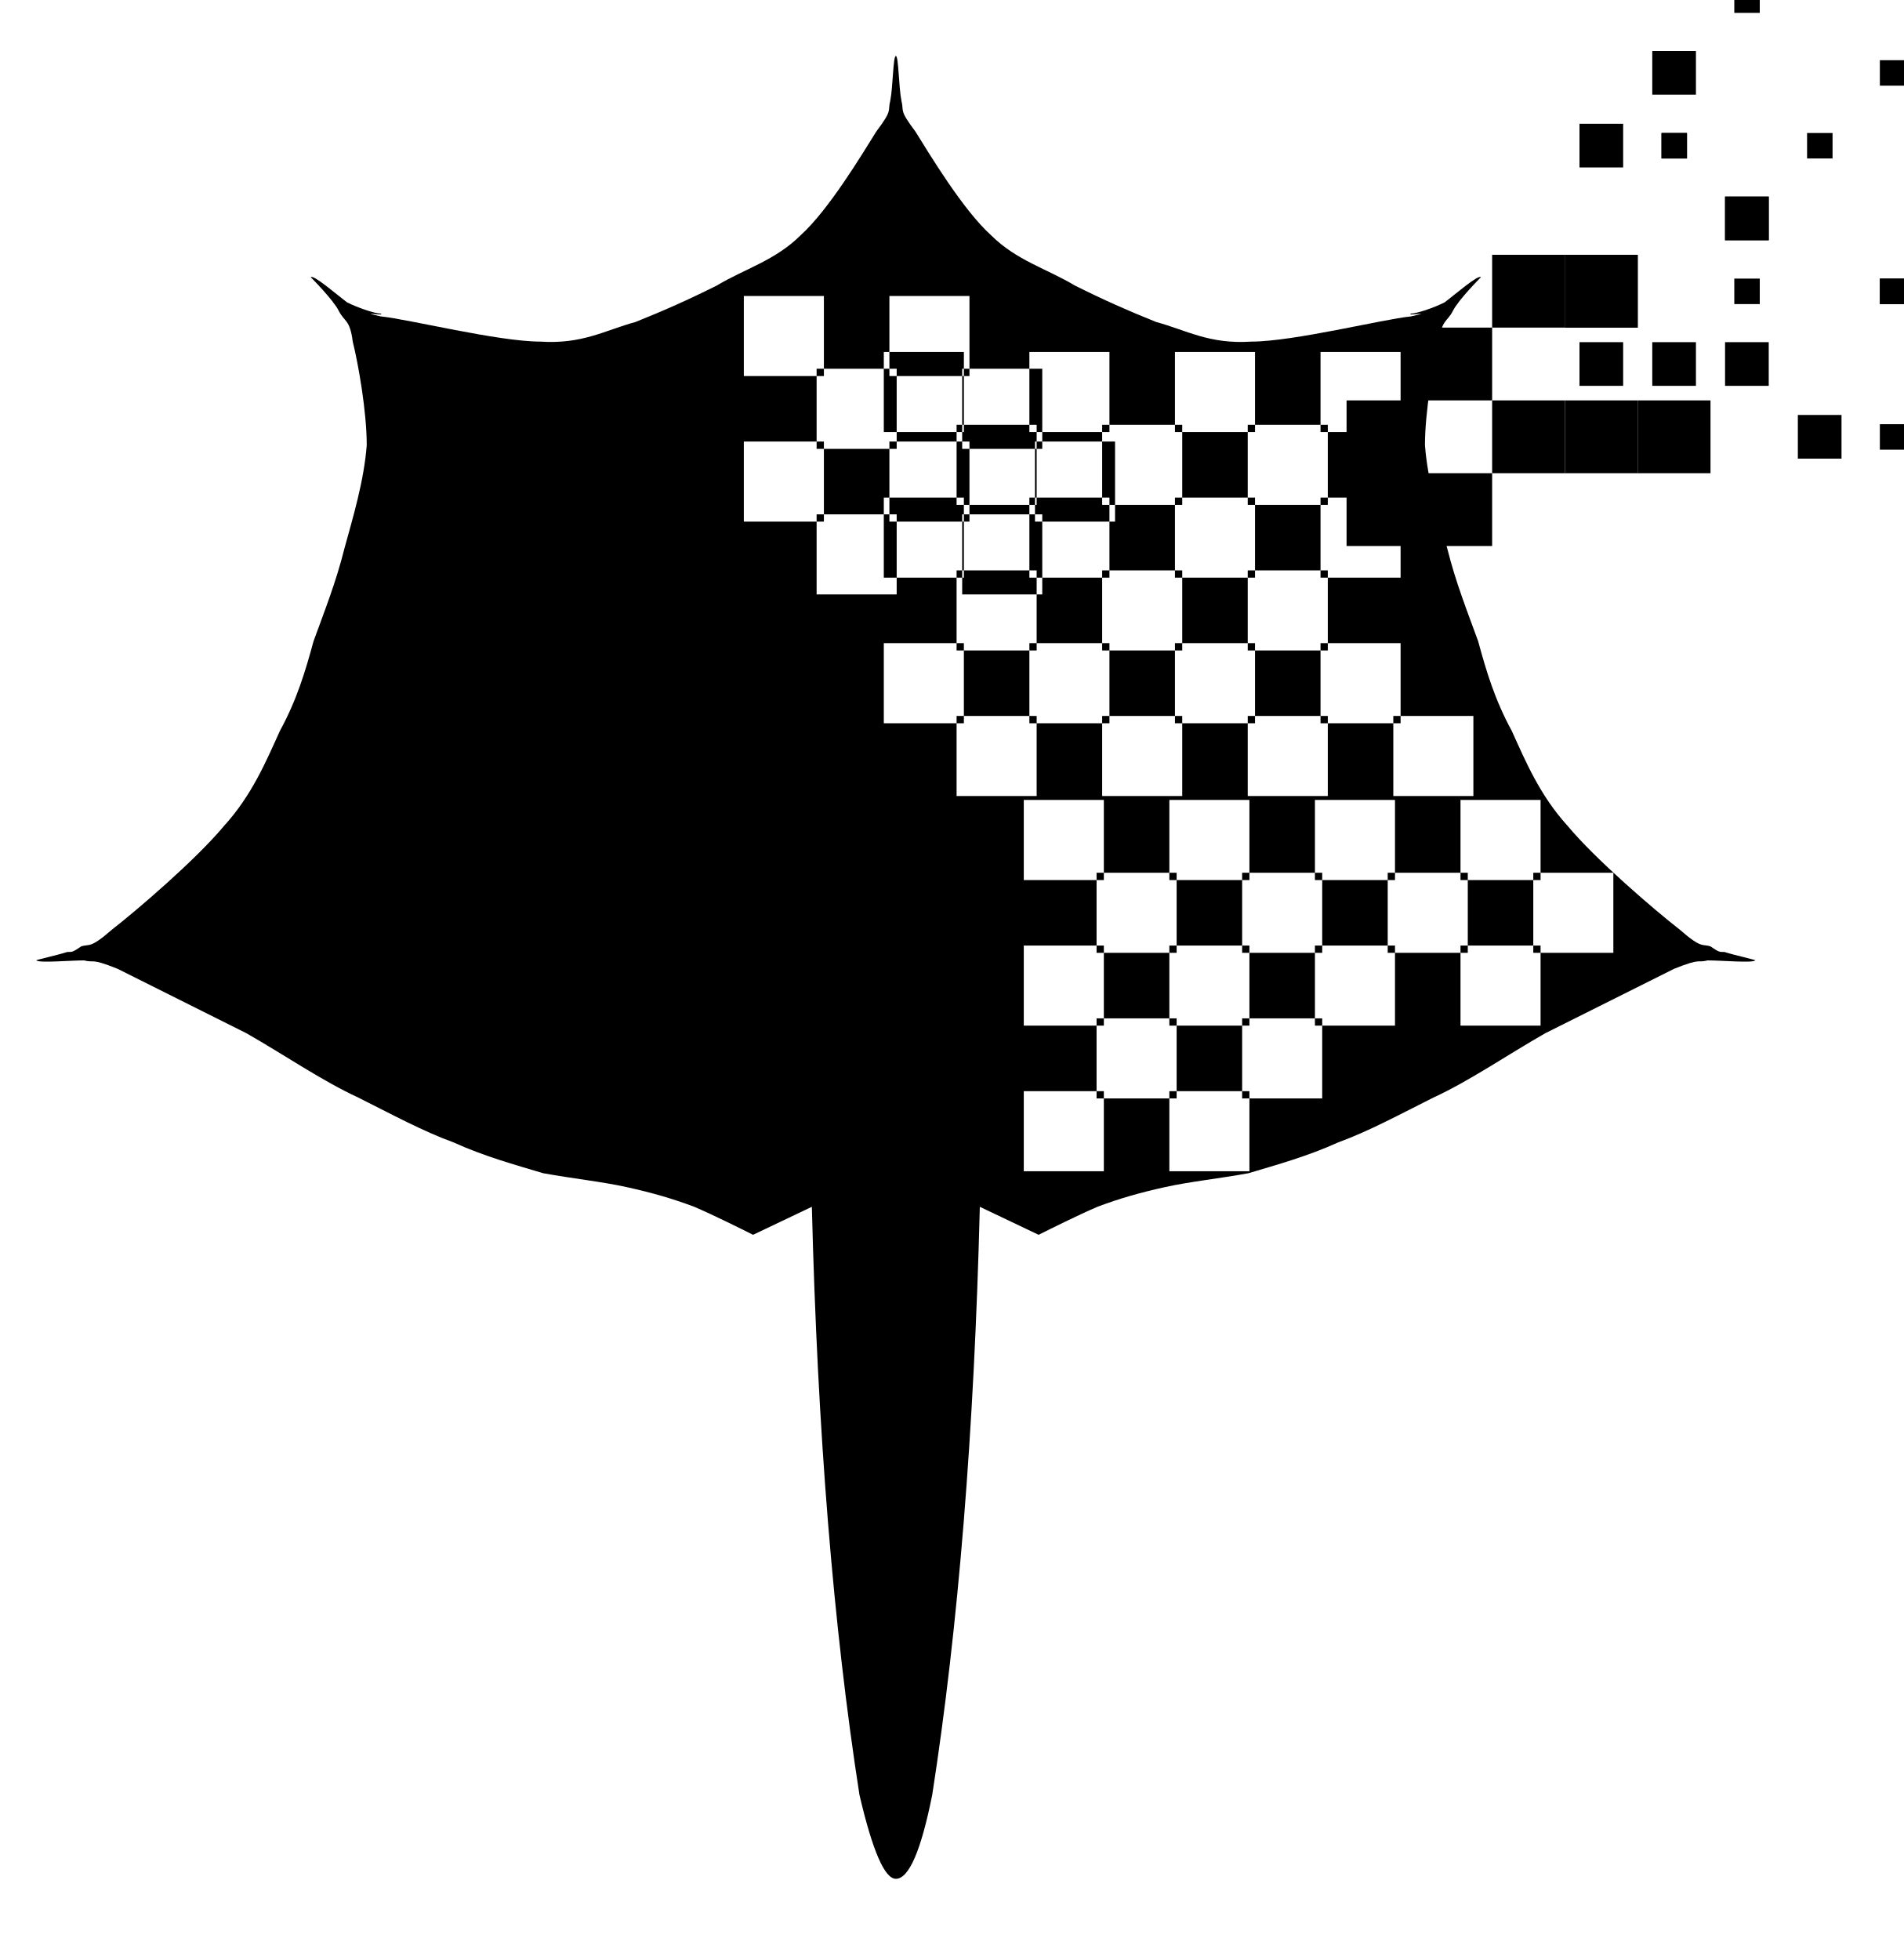
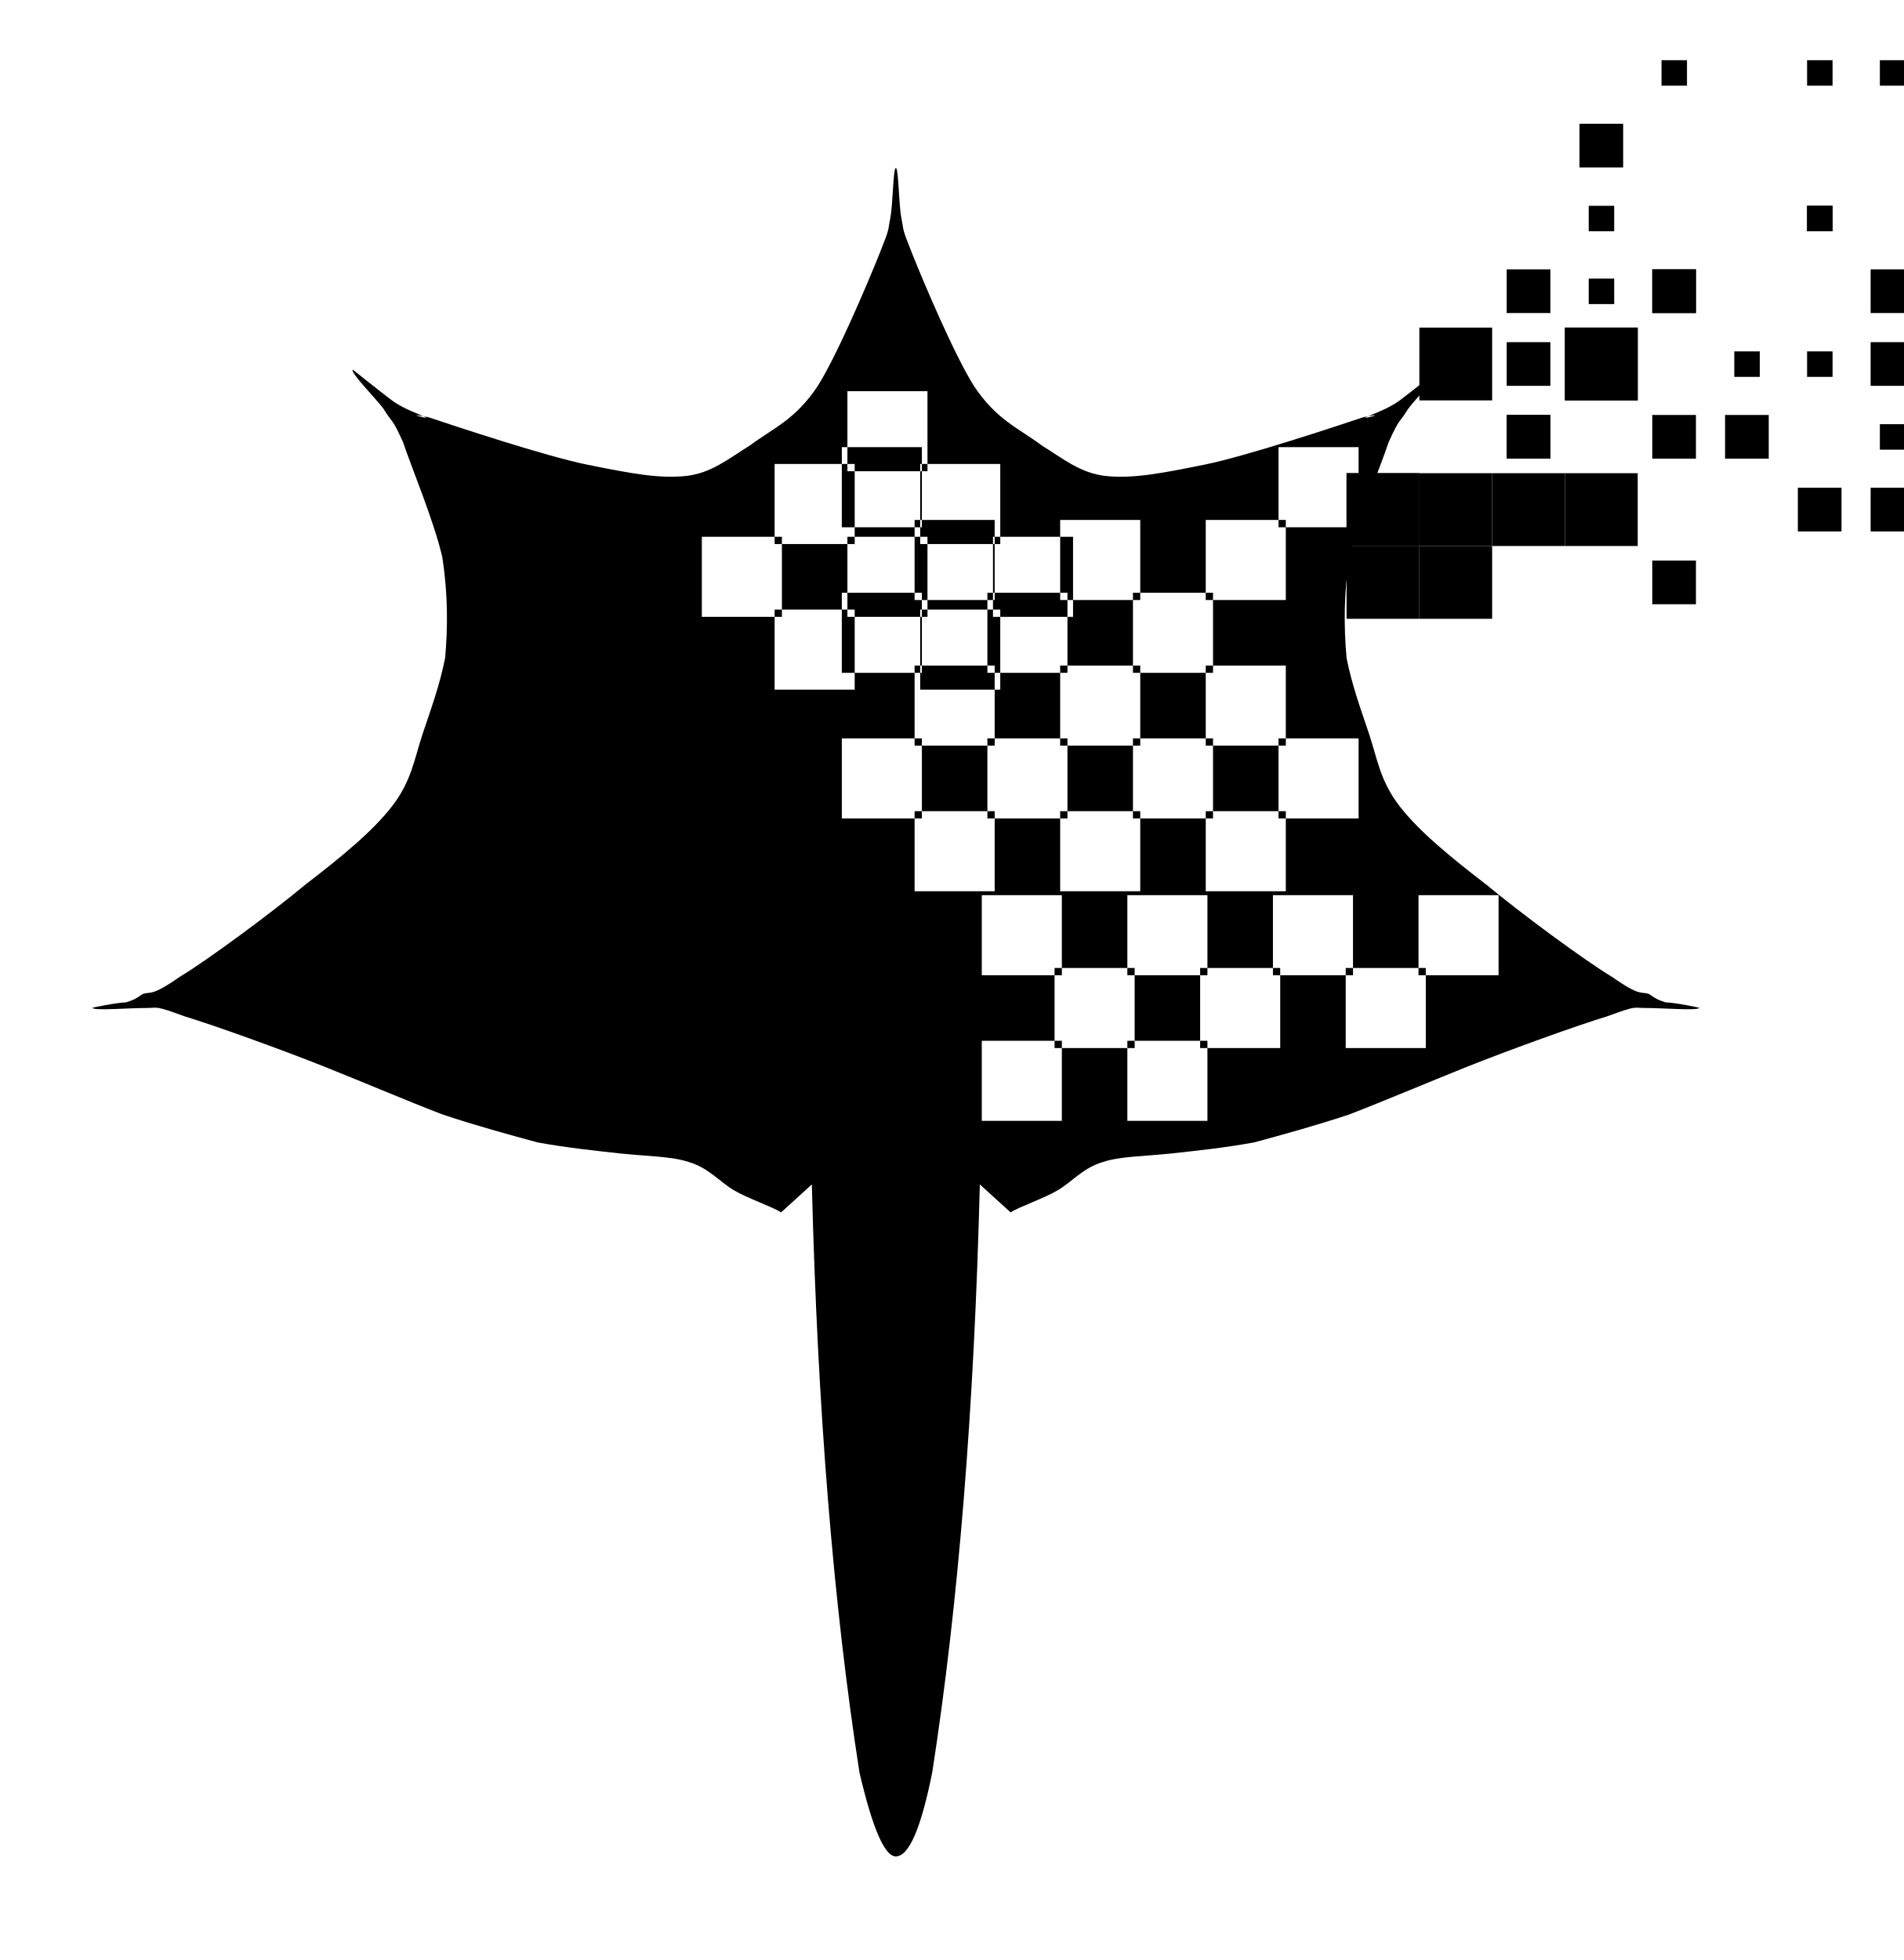
<svg xmlns="http://www.w3.org/2000/svg" viewBox="0 0 68 70" role="img">
-   <path fill-rule="evenodd" fill="currentColor" d="M 26.9 44.1 C 26.5 43.9, 25.5 43.4, 24.8 43.1 C 24 42.8, 23.3 42.6, 22.4 42.4 C 21.5 42.2, 20.5 42.1, 19.4 41.9 C 18.4 41.6, 17.3 41.3, 16.2 40.8 C 15.1 40.4, 14 39.8, 12.8 39.2 C 11.5 38.6, 10.2 37.7, 8.8 36.9 C 7.4 36.2, 5.2 35.1, 4.2 34.6 C 3.2 34.2, 3.4 34.4, 3 34.3 C 2.5 34.3, 1.4 34.4, 1.3 34.3 C 1.2 34.3, 2.1 34.1, 2.4 34 C 2.6 34, 2.6 34, 2.9 33.8 C 3.2 33.7, 3.2 33.9, 4 33.2 C 4.9 32.5, 7 30.7, 8 29.5 C 9 28.4, 9.5 27.2, 10 26.1 C 10.6 25, 10.9 24, 11.2 22.9 C 11.6 21.8, 12 20.8, 12.3 19.6 C 12.6 18.5, 13 17.2, 13.1 15.9 C 13.1 14.7, 12.8 13, 12.6 12.2 C 12.5 11.4, 12.3 11.5, 12.1 11.1 C 11.9 10.7, 11.1 9.9, 11.1 9.9 C 11.2 9.8, 12 10.5, 12.4 10.8 C 12.8 11, 13.4 11.2, 13.6 11.2 C 13.8 11.3, 12.7 11.1, 13.6 11.3 C 14.6 11.4, 17.8 12.2, 19.3 12.2 C 20.8 12.3, 21.6 11.8, 22.7 11.5 C 23.7 11.1, 24.6 10.7, 25.6 10.2 C 26.6 9.6, 27.7 9.3, 28.6 8.4 C 29.6 7.5, 30.8 5.5, 31.3 4.7 C 31.9 3.9, 31.7 4, 31.8 3.6 C 31.9 3.1, 31.9 2, 32 2 C 32.1 2, 32.1 3.1, 32.2 3.6 C 32.3 4, 32.1 3.9, 32.7 4.7 C 33.2 5.5, 34.4 7.5, 35.4 8.4 C 36.3 9.3, 37.4 9.6, 38.4 10.2 C 39.4 10.7, 40.3 11.1, 41.3 11.5 C 42.4 11.8, 43.2 12.3, 44.7 12.2 C 46.2 12.2, 49.4 11.4, 50.4 11.3 C 51.3 11.1, 50.2 11.3, 50.4 11.2 C 50.6 11.2, 51.2 11, 51.6 10.8 C 52 10.5, 52.8 9.8, 52.9 9.9 C 52.9 9.9, 52.1 10.7, 51.9 11.1 C 51.7 11.5, 51.5 11.4, 51.4 12.2 C 51.2 13, 50.9 14.7, 50.9 15.9 C 51 17.2, 51.4 18.5, 51.7 19.6 C 52 20.8, 52.4 21.8, 52.8 22.9 C 53.1 24, 53.4 25, 54 26.1 C 54.5 27.2, 55 28.4, 56 29.5 C 57 30.7, 59.1 32.5, 60 33.2 C 60.8 33.9, 60.8 33.7, 61.1 33.8 C 61.4 34, 61.4 34, 61.6 34 C 61.9 34.1, 62.8 34.3, 62.7 34.3 C 62.6 34.4, 61.5 34.3, 61 34.3 C 60.6 34.4, 60.8 34.2, 59.8 34.6 C 58.8 35.1, 56.6 36.2, 55.2 36.9 C 53.8 37.7, 52.5 38.6, 51.2 39.2 C 50 39.8, 48.9 40.4, 47.8 40.8 C 46.7 41.3, 45.6 41.6, 44.6 41.9 C 43.5 42.1, 42.5 42.2, 41.6 42.4 C 40.7 42.6, 40 42.8, 39.2 43.1 C 38.5 43.4, 37.5 43.9, 37.1 44.1 L 35 43.1 Q 34.7 55.1, 33.3 64.1 Q 32.7 67.1, 32 67.1 Q 31.4 67.1, 30.7 64.1 Q 29.3 55.1, 29 43.1 Z M 31.57 12.57 L 31.57 15.43 L 34.43 15.43 L 34.43 12.57 Z M 31.57 17.77 L 31.57 20.63 L 34.43 20.63 L 34.43 17.77 Z M 31.57 22.97 L 31.57 25.83 L 34.43 25.83 L 34.43 22.97 Z M 34.17 15.17 L 34.17 18.03 L 37.03 18.03 L 37.03 15.17 Z M 34.17 20.37 L 34.17 23.23 L 37.03 23.23 L 37.03 20.37 Z M 34.17 25.57 L 34.17 28.43 L 37.03 28.43 L 37.03 25.57 Z M 36.77 12.57 L 36.77 15.43 L 39.63 15.43 L 39.63 12.57 Z M 36.77 17.77 L 36.77 20.63 L 39.63 20.63 L 39.63 17.77 Z M 36.77 22.97 L 36.77 25.83 L 39.63 25.83 L 39.63 22.97 Z M 39.37 15.17 L 39.37 18.03 L 42.23 18.03 L 42.23 15.17 Z M 39.37 20.37 L 39.37 23.23 L 42.23 23.23 L 42.23 20.37 Z M 39.37 25.57 L 39.37 28.43 L 42.23 28.43 L 42.23 25.57 Z M 41.97 12.57 L 41.97 15.43 L 44.83 15.43 L 44.83 12.57 Z M 41.97 17.77 L 41.97 20.63 L 44.83 20.63 L 44.83 17.77 Z M 41.97 22.97 L 41.97 25.83 L 44.83 25.83 L 44.83 22.97 Z M 44.57 15.17 L 44.57 18.03 L 47.43 18.03 L 47.43 15.17 Z M 44.57 20.37 L 44.57 23.23 L 47.43 23.23 L 47.43 20.37 Z M 44.57 25.57 L 44.57 28.43 L 47.43 28.43 L 47.43 25.57 Z M 47.17 12.57 L 47.17 15.43 L 50.03 15.43 L 50.03 12.57 Z M 47.17 17.77 L 47.17 20.63 L 50.03 20.63 L 50.03 17.77 Z M 47.17 22.97 L 47.17 25.83 L 50.03 25.83 L 50.03 22.97 Z M 49.77 25.57 L 49.77 28.43 L 52.63 28.43 L 52.63 25.57 Z M 36.57 28.57 L 36.57 31.43 L 39.43 31.43 L 39.43 28.57 Z M 36.57 33.77 L 36.57 36.63 L 39.43 36.63 L 39.43 33.77 Z M 36.57 38.97 L 36.57 41.83 L 39.43 41.83 L 39.43 38.97 Z M 39.17 31.17 L 39.17 34.03 L 42.03 34.03 L 42.03 31.17 Z M 39.17 36.37 L 39.17 39.23 L 42.03 39.23 L 42.03 36.37 Z M 41.77 28.57 L 41.77 31.43 L 44.63 31.43 L 44.63 28.57 Z M 41.77 33.77 L 41.77 36.63 L 44.63 36.63 L 44.63 33.77 Z M 41.77 38.97 L 41.77 41.83 L 44.63 41.83 L 44.63 38.97 Z M 44.37 31.17 L 44.37 34.03 L 47.23 34.03 L 47.23 31.17 Z M 44.37 36.37 L 44.37 39.23 L 47.23 39.23 L 47.23 36.37 Z M 46.97 28.57 L 46.97 31.43 L 49.83 31.43 L 49.83 28.57 Z M 46.97 33.77 L 46.97 36.63 L 49.83 36.63 L 49.83 33.77 Z M 49.57 31.17 L 49.57 34.03 L 52.43 34.03 L 52.43 31.17 Z M 52.17 28.57 L 52.17 31.43 L 55.03 31.43 L 55.03 28.57 Z M 52.17 33.77 L 52.17 36.63 L 55.03 36.63 L 55.03 33.77 Z M 54.77 31.17 L 54.77 34.03 L 57.63 34.03 L 57.63 31.17 Z M 26.57 10.57 L 26.57 13.43 L 29.43 13.43 L 29.43 10.57 Z M 26.57 15.77 L 26.57 18.63 L 29.43 18.63 L 29.43 15.77 Z M 29.17 13.17 L 29.17 16.03 L 32.03 16.03 L 32.03 13.17 Z M 29.17 18.37 L 29.17 21.23 L 32.03 21.23 L 32.03 18.37 Z M 31.77 10.57 L 31.77 13.43 L 34.63 13.43 L 34.63 10.57 Z M 31.77 15.77 L 31.77 18.63 L 34.63 18.63 L 34.63 15.77 Z M 34.37 13.17 L 34.37 16.03 L 37.23 16.03 L 37.23 13.17 Z M 34.37 18.37 L 34.37 21.23 L 37.23 21.23 L 37.23 18.37 Z M 36.97 15.77 L 36.97 18.63 L 39.83 18.63 L 39.83 15.77 Z" />
+   <path fill-rule="evenodd" fill="currentColor" d="M 27.9 43.3 C 27.6 43.1, 26.7 42.8, 26.2 42.5 C 25.7 42.2, 25.3 41.7, 24.6 41.5 C 24 41.3, 23.2 41.3, 22.2 41.2 C 21.3 41.1, 20.3 41, 19.2 40.8 C 18.1 40.5, 17 40.2, 15.8 39.8 C 14.5 39.3, 13.1 38.7, 11.6 38.1 C 10.1 37.5, 7.6 36.6, 6.6 36.3 C 5.5 35.9, 5.7 36, 5.2 36 C 4.6 36, 3.4 36.1, 3.3 36 C 3.2 36, 4.2 35.8, 4.5 35.8 C 4.8 35.7, 4.8 35.7, 5.1 35.5 C 5.4 35.4, 5.4 35.6, 6.4 34.9 C 7.4 34.3, 9.7 32.6, 10.9 31.6 C 12.2 30.6, 13.3 29.7, 14 28.8 C 14.7 27.9, 14.8 27.1, 15.1 26.2 C 15.4 25.3, 15.7 24.5, 15.9 23.5 C 16 22.4, 16 21.2, 15.8 19.9 C 15.5 18.6, 14.7 16.7, 14.4 15.8 C 14 14.9, 14 15.1, 13.7 14.6 C 13.4 14.2, 12.5 13.3, 12.6 13.2 C 12.6 13.2, 13.6 14, 14 14.3 C 14.4 14.6, 15 14.8, 15.2 14.9 C 15.4 15, 14.3 14.7, 15.3 14.9 C 16.2 15.2, 19.5 16.3, 21 16.6 C 22.5 16.9, 23.5 17.1, 24.5 17 C 25.4 16.9, 26 16.4, 26.8 15.9 C 27.6 15.3, 28.4 15, 29.2 13.8 C 29.9 12.7, 31 10.1, 31.4 9.1 C 31.8 8.1, 31.7 8.3, 31.8 7.8 C 31.9 7.3, 31.9 6, 32 6 C 32.1 6, 32.1 7.3, 32.2 7.8 C 32.3 8.3, 32.2 8.1, 32.6 9.1 C 33 10.1, 34.1 12.7, 34.8 13.8 C 35.6 15, 36.4 15.3, 37.2 15.9 C 38 16.4, 38.6 16.9, 39.5 17 C 40.5 17.1, 41.5 16.9, 43 16.6 C 44.5 16.3, 47.8 15.2, 48.7 14.9 C 49.7 14.7, 48.6 15, 48.8 14.9 C 49 14.8, 49.6 14.6, 50 14.3 C 50.4 14, 51.4 13.2, 51.4 13.2 C 51.5 13.3, 50.6 14.2, 50.3 14.6 C 50 15.1, 50 14.9, 49.6 15.8 C 49.3 16.7, 48.5 18.6, 48.2 19.9 C 48 21.2, 48 22.4, 48.1 23.5 C 48.3 24.5, 48.6 25.3, 48.9 26.2 C 49.2 27.1, 49.3 27.9, 50 28.8 C 50.7 29.7, 51.8 30.6, 53.1 31.6 C 54.3 32.6, 56.6 34.3, 57.6 34.9 C 58.6 35.6, 58.6 35.4, 58.9 35.5 C 59.2 35.7, 59.2 35.7, 59.5 35.8 C 59.8 35.8, 60.8 36, 60.7 36 C 60.6 36.1, 59.4 36, 58.8 36 C 58.3 36, 58.5 35.9, 57.4 36.3 C 56.4 36.6, 53.9 37.5, 52.4 38.1 C 50.9 38.7, 49.5 39.3, 48.2 39.8 C 47 40.2, 45.9 40.5, 44.8 40.8 C 43.7 41, 42.7 41.1, 41.8 41.2 C 40.8 41.3, 40 41.3, 39.4 41.5 C 38.7 41.7, 38.3 42.2, 37.8 42.5 C 37.3 42.8, 36.4 43.1, 36.1 43.3 L 35 42.3 Q 34.7 54.3, 33.3 63.3 Q 32.7 66.3, 32 66.3 Q 31.4 66.3, 30.7 63.3 Q 29.3 54.3, 29 42.3 Z M 30.07 15.97 L 30.07 18.83 L 32.93 18.83 L 32.93 15.97 Z M 30.07 21.17 L 30.07 24.03 L 32.93 24.03 L 32.93 21.17 Z M 30.07 26.37 L 30.07 29.23 L 32.93 29.23 L 32.93 26.37 Z M 32.67 18.57 L 32.67 21.43 L 35.53 21.43 L 35.53 18.57 Z M 32.67 23.77 L 32.67 26.63 L 35.53 26.63 L 35.53 23.77 Z M 32.67 28.97 L 32.67 31.83 L 35.53 31.83 L 35.53 28.97 Z M 35.27 21.17 L 35.27 24.03 L 38.13 24.03 L 38.13 21.17 Z M 35.27 26.37 L 35.27 29.23 L 38.13 29.23 L 38.13 26.37 Z M 37.87 18.57 L 37.87 21.43 L 40.73 21.43 L 40.73 18.57 Z M 37.87 23.77 L 37.87 26.63 L 40.73 26.63 L 40.73 23.77 Z M 37.87 28.97 L 37.87 31.83 L 40.73 31.83 L 40.73 28.97 Z M 40.47 21.17 L 40.47 24.03 L 43.33 24.03 L 43.33 21.17 Z M 40.47 26.37 L 40.47 29.23 L 43.33 29.23 L 43.33 26.37 Z M 43.07 18.57 L 43.07 21.43 L 45.93 21.43 L 45.93 18.57 Z M 43.07 23.77 L 43.07 26.63 L 45.93 26.63 L 45.93 23.77 Z M 43.07 28.97 L 43.07 31.83 L 45.93 31.83 L 45.93 28.97 Z M 45.67 15.97 L 45.67 18.83 L 48.53 18.83 L 48.53 15.97 Z M 45.67 26.37 L 45.67 29.23 L 48.53 29.23 L 48.53 26.37 Z M 35.07 31.97 L 35.07 34.83 L 37.93 34.83 L 37.93 31.97 Z M 35.07 37.17 L 35.07 40.03 L 37.93 40.03 L 37.93 37.17 Z M 37.67 34.57 L 37.67 37.43 L 40.53 37.43 L 40.53 34.57 Z M 40.27 31.97 L 40.27 34.83 L 43.13 34.83 L 43.13 31.97 Z M 40.27 37.17 L 40.27 40.03 L 43.13 40.03 L 43.13 37.17 Z M 42.87 34.57 L 42.87 37.43 L 45.73 37.43 L 45.73 34.57 Z M 45.47 31.97 L 45.47 34.83 L 48.33 34.83 L 48.33 31.97 Z M 48.07 34.57 L 48.07 37.43 L 50.93 37.43 L 50.93 34.57 Z M 50.67 31.97 L 50.67 34.83 L 53.53 34.83 L 53.53 31.97 Z M 25.07 19.17 L 25.07 22.03 L 27.93 22.03 L 27.93 19.17 Z M 27.67 16.57 L 27.67 19.43 L 30.53 19.43 L 30.53 16.57 Z M 27.67 21.77 L 27.67 24.63 L 30.53 24.63 L 30.53 21.77 Z M 30.27 13.97 L 30.27 16.83 L 33.13 16.83 L 33.13 13.97 Z M 30.27 19.17 L 30.27 22.03 L 33.13 22.03 L 33.13 19.17 Z M 32.87 16.57 L 32.87 19.43 L 35.73 19.43 L 35.73 16.57 Z M 32.87 21.77 L 32.87 24.63 L 35.73 24.63 L 35.73 21.77 Z M 35.47 19.17 L 35.47 22.03 L 38.33 22.03 L 38.33 19.17 Z" />
  <g fill="currentColor">
+     <rect x="48.1" y="19.5" width="2.6" height="2.6" />
    <rect x="48.1" y="16.9" width="2.6" height="2.6" />
-     <rect x="48.1" y="14.3" width="2.6" height="2.6" />
+     <rect x="50.7" y="19.5" width="2.6" height="2.6" />
+     <rect x="48.1" y="16.9" width="2.6" height="2.6" />
    <rect x="50.7" y="16.9" width="2.6" height="2.6" />
+     <rect x="53.3" y="16.9" width="2.6" height="2.6" />
    <rect x="50.7" y="11.7" width="2.6" height="2.6" />
-     <rect x="53.3" y="14.3" width="2.6" height="2.6" />
-     <rect x="55.9" y="14.3" width="2.6" height="2.6" />
-     <rect x="53.3" y="9.1" width="2.6" height="2.6" />
-     <rect x="58.5" y="14.3" width="2.6" height="2.6" />
-     <rect x="55.9" y="9.1" width="2.6" height="2.6" />
-     <rect x="55.9" y="9.1" width="2.6" height="2.6" />
-     <rect x="56.42" y="12.22" width="1.56" height="1.56" />
+     <rect x="55.9" y="16.9" width="2.6" height="2.6" />
+     <rect x="55.9" y="11.7" width="2.6" height="2.6" />
+     <rect x="55.9" y="11.7" width="2.6" height="2.6" />
+     <rect x="53.82" y="14.82" width="1.56" height="1.56" />
+     <rect x="53.82" y="14.82" width="1.56" height="1.56" />
+     <rect x="59.02" y="20.02" width="1.56" height="1.56" />
+     <rect x="53.82" y="12.22" width="1.56" height="1.56" />
+     <rect x="59.02" y="14.82" width="1.56" height="1.56" />
+     <rect x="61.62" y="14.82" width="1.56" height="1.56" />
    <rect x="53.82" y="9.62" width="1.56" height="1.56" />
-     <rect x="59.02" y="14.82" width="1.56" height="1.56" />
-     <rect x="53.82" y="9.62" width="1.56" height="1.56" />
-     <rect x="59.02" y="12.22" width="1.56" height="1.56" />
-     <rect x="61.62" y="12.22" width="1.56" height="1.56" />
+     <rect x="64.22" y="17.42" width="1.56" height="1.56" />
+     <rect x="59.02" y="9.62" width="1.56" height="1.56" />
+     <rect x="59.02" y="9.62" width="1.56" height="1.56" />
+     <rect x="66.82" y="17.42" width="1.56" height="1.56" />
    <rect x="56.42" y="4.42" width="1.56" height="1.56" />
-     <rect x="64.22" y="14.82" width="1.56" height="1.56" />
-     <rect x="61.62" y="7.02" width="1.56" height="1.56" />
-     <rect x="61.62" y="7.02" width="1.56" height="1.56" />
-     <rect x="69.42" y="14.82" width="1.56" height="1.56" />
-     <rect x="59.02" y="1.82" width="1.56" height="1.56" />
-     <rect x="69.42" y="9.62" width="1.56" height="1.56" />
-     <rect x="69.42" y="7.02" width="1.56" height="1.56" />
+     <rect x="66.82" y="12.22" width="1.56" height="1.56" />
+     <rect x="66.82" y="9.62" width="1.56" height="1.56" />
    <g class="crest-fine">
-       <rect x="61.95" y="9.95" width="0.91" height="0.91" />
-       <rect x="59.35" y="4.75" width="0.91" height="0.91" />
+       <rect x="61.95" y="12.55" width="0.91" height="0.91" />
+       <rect x="56.75" y="9.95" width="0.91" height="0.91" />
+       <rect x="64.55" y="17.75" width="0.91" height="0.91" />
+       <rect x="56.75" y="7.35" width="0.91" height="0.91" />
+       <rect x="64.55" y="12.55" width="0.91" height="0.91" />
      <rect x="67.15" y="15.15" width="0.91" height="0.91" />
-       <rect x="59.35" y="4.75" width="0.91" height="0.91" />
-       <rect x="67.15" y="9.95" width="0.91" height="0.91" />
-       <rect x="67.15" y="9.95" width="0.91" height="0.91" />
+       <rect x="56.75" y="4.75" width="0.91" height="0.91" />
+       <rect x="69.75" y="17.75" width="0.91" height="0.91" />
+       <rect x="64.55" y="7.35" width="0.91" height="0.91" />
+       <rect x="64.55" y="7.35" width="0.91" height="0.91" />
+       <rect x="72.35" y="15.15" width="0.91" height="0.91" />
      <rect x="59.35" y="2.15" width="0.91" height="0.91" />
      <rect x="72.35" y="12.55" width="0.91" height="0.91" />
-       <rect x="64.55" y="4.75" width="0.91" height="0.91" />
+       <rect x="72.35" y="9.95" width="0.91" height="0.91" />
+       <rect x="64.55" y="2.15" width="0.91" height="0.91" />
+       <rect x="77.55" y="17.75" width="0.91" height="0.91" />
      <rect x="67.15" y="2.15" width="0.91" height="0.91" />
-       <rect x="74.95" y="12.55" width="0.91" height="0.91" />
-       <rect x="61.95" y="-0.45" width="0.91" height="0.91" />
-       <rect x="74.95" y="9.95" width="0.91" height="0.91" />
      <rect x="72.35" y="4.75" width="0.91" height="0.91" />
-       <rect x="64.55" y="-3.05" width="0.91" height="0.91" />
-       <rect x="77.55" y="12.55" width="0.91" height="0.91" />
-       <rect x="67.15" y="-3.05" width="0.91" height="0.91" />
-       <rect x="74.95" y="2.15" width="0.91" height="0.91" />
    </g>
  </g>
</svg>
